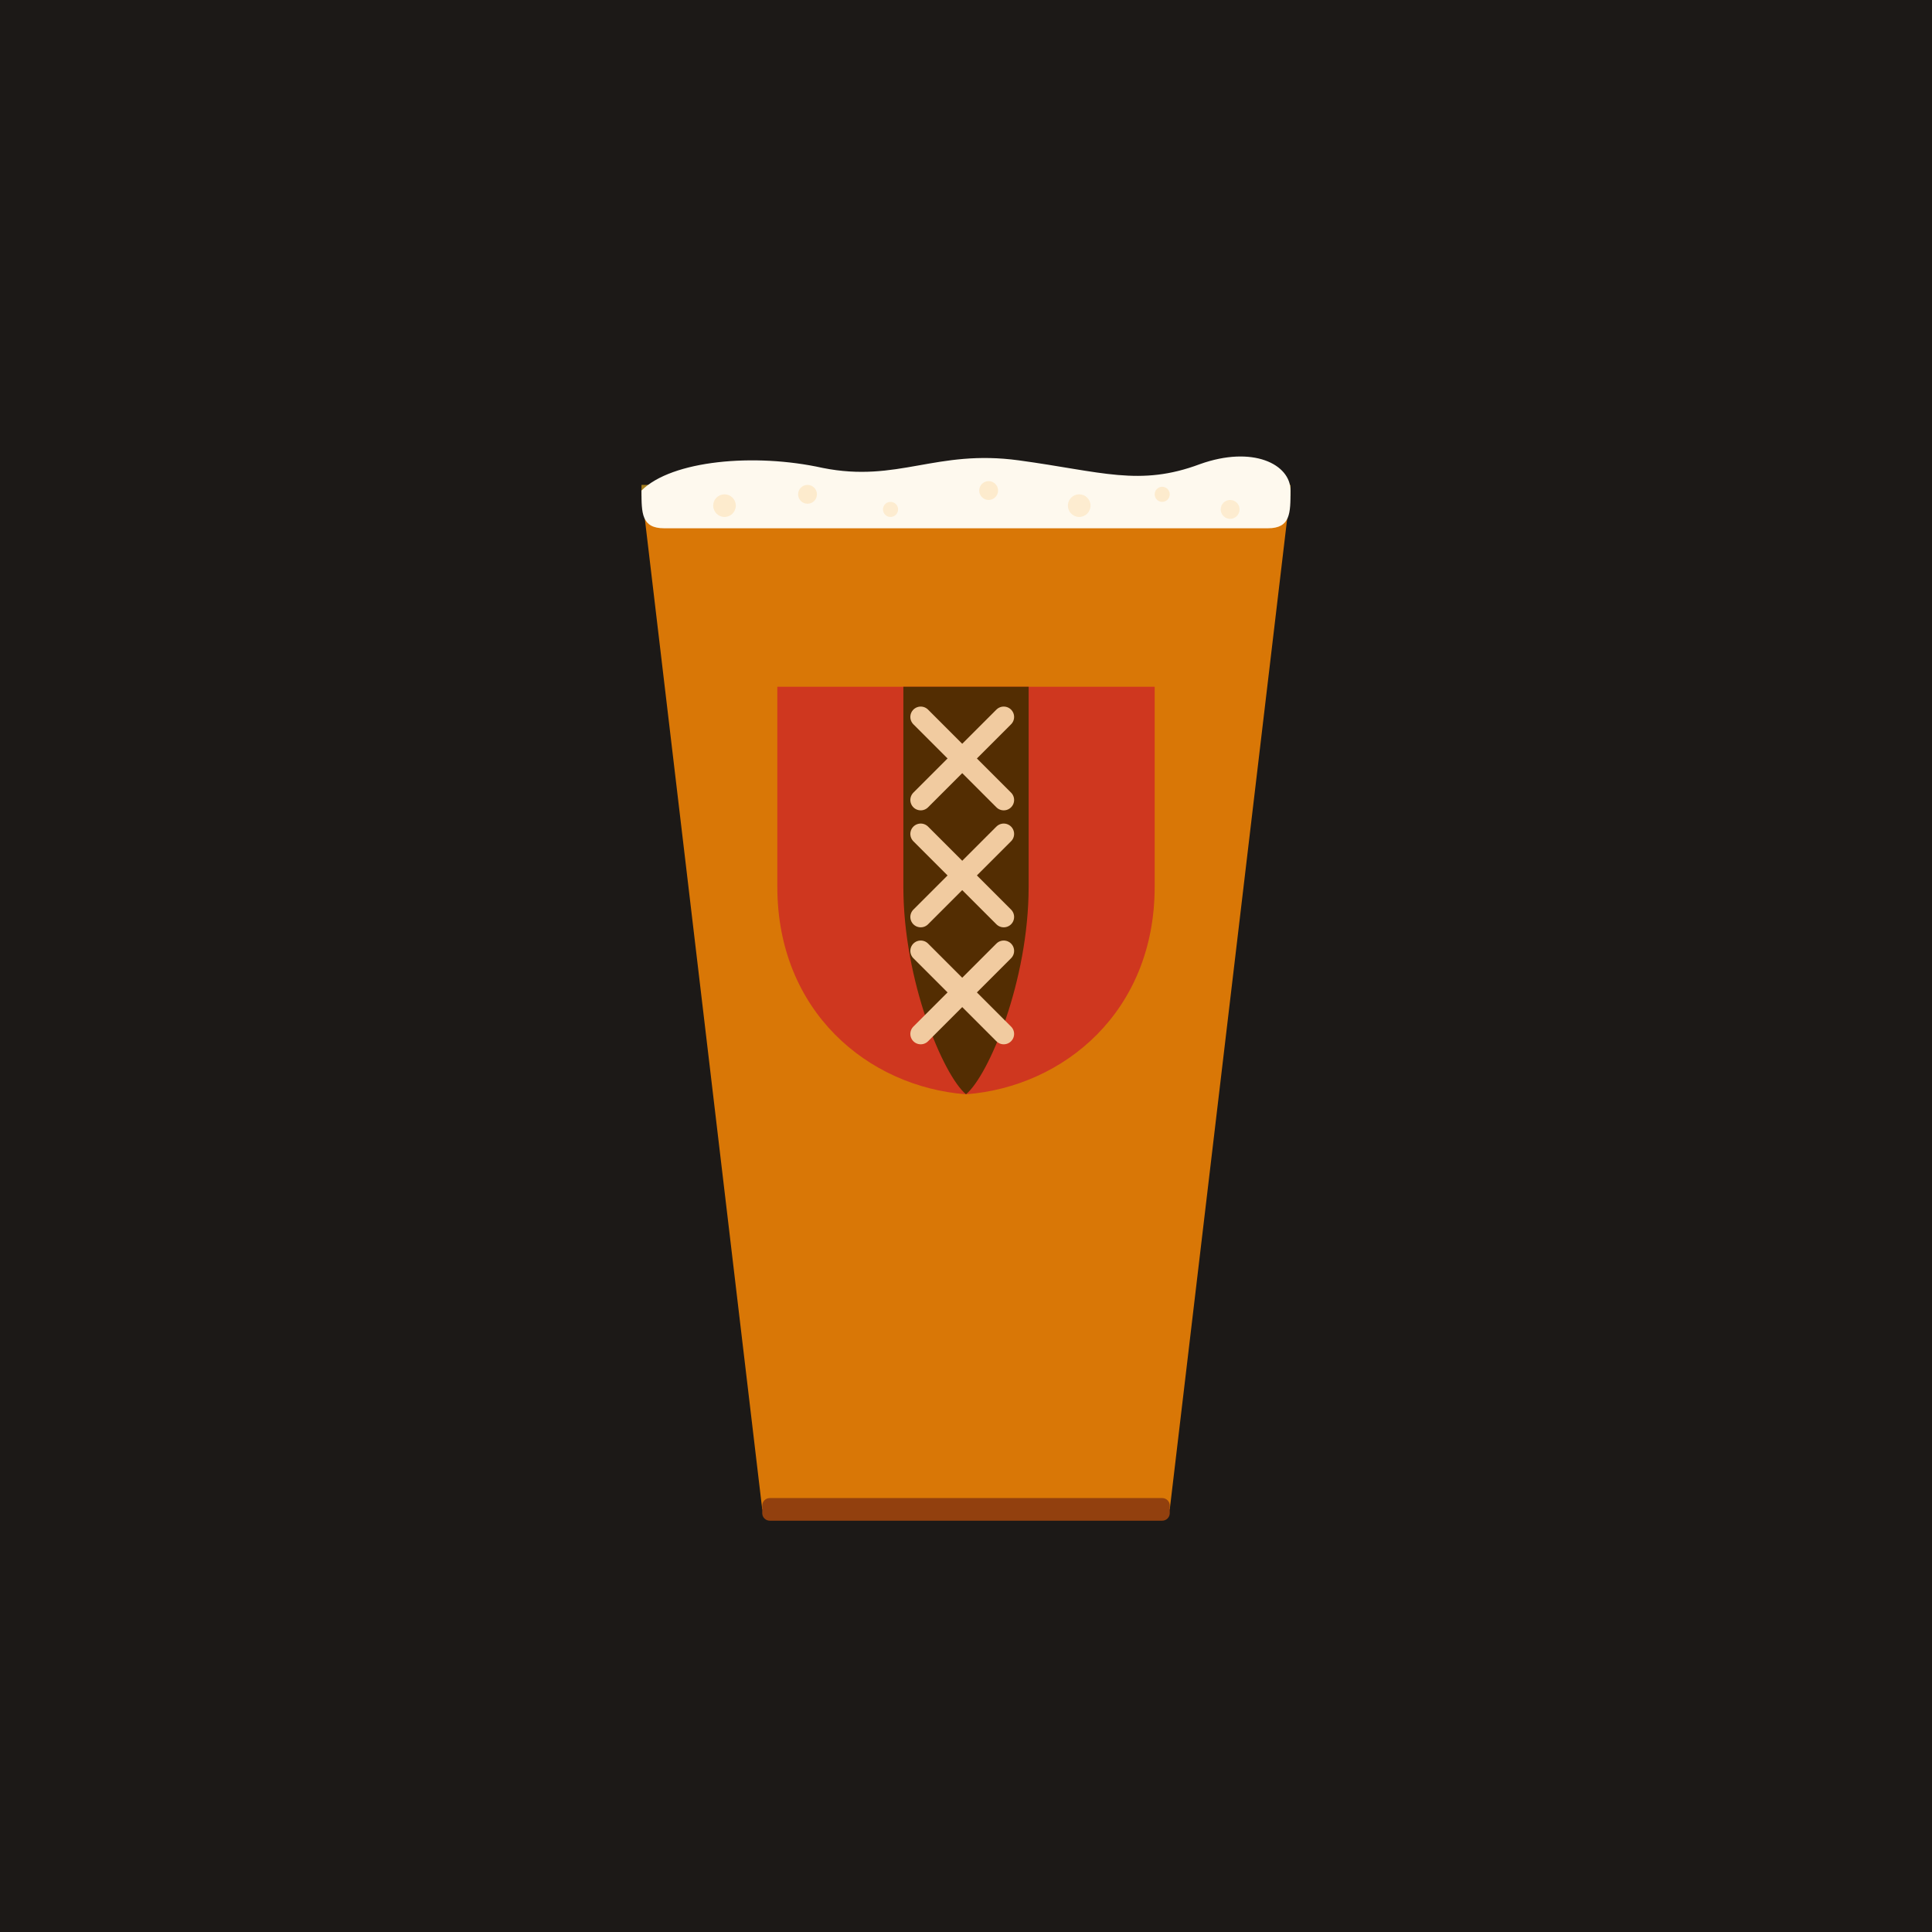
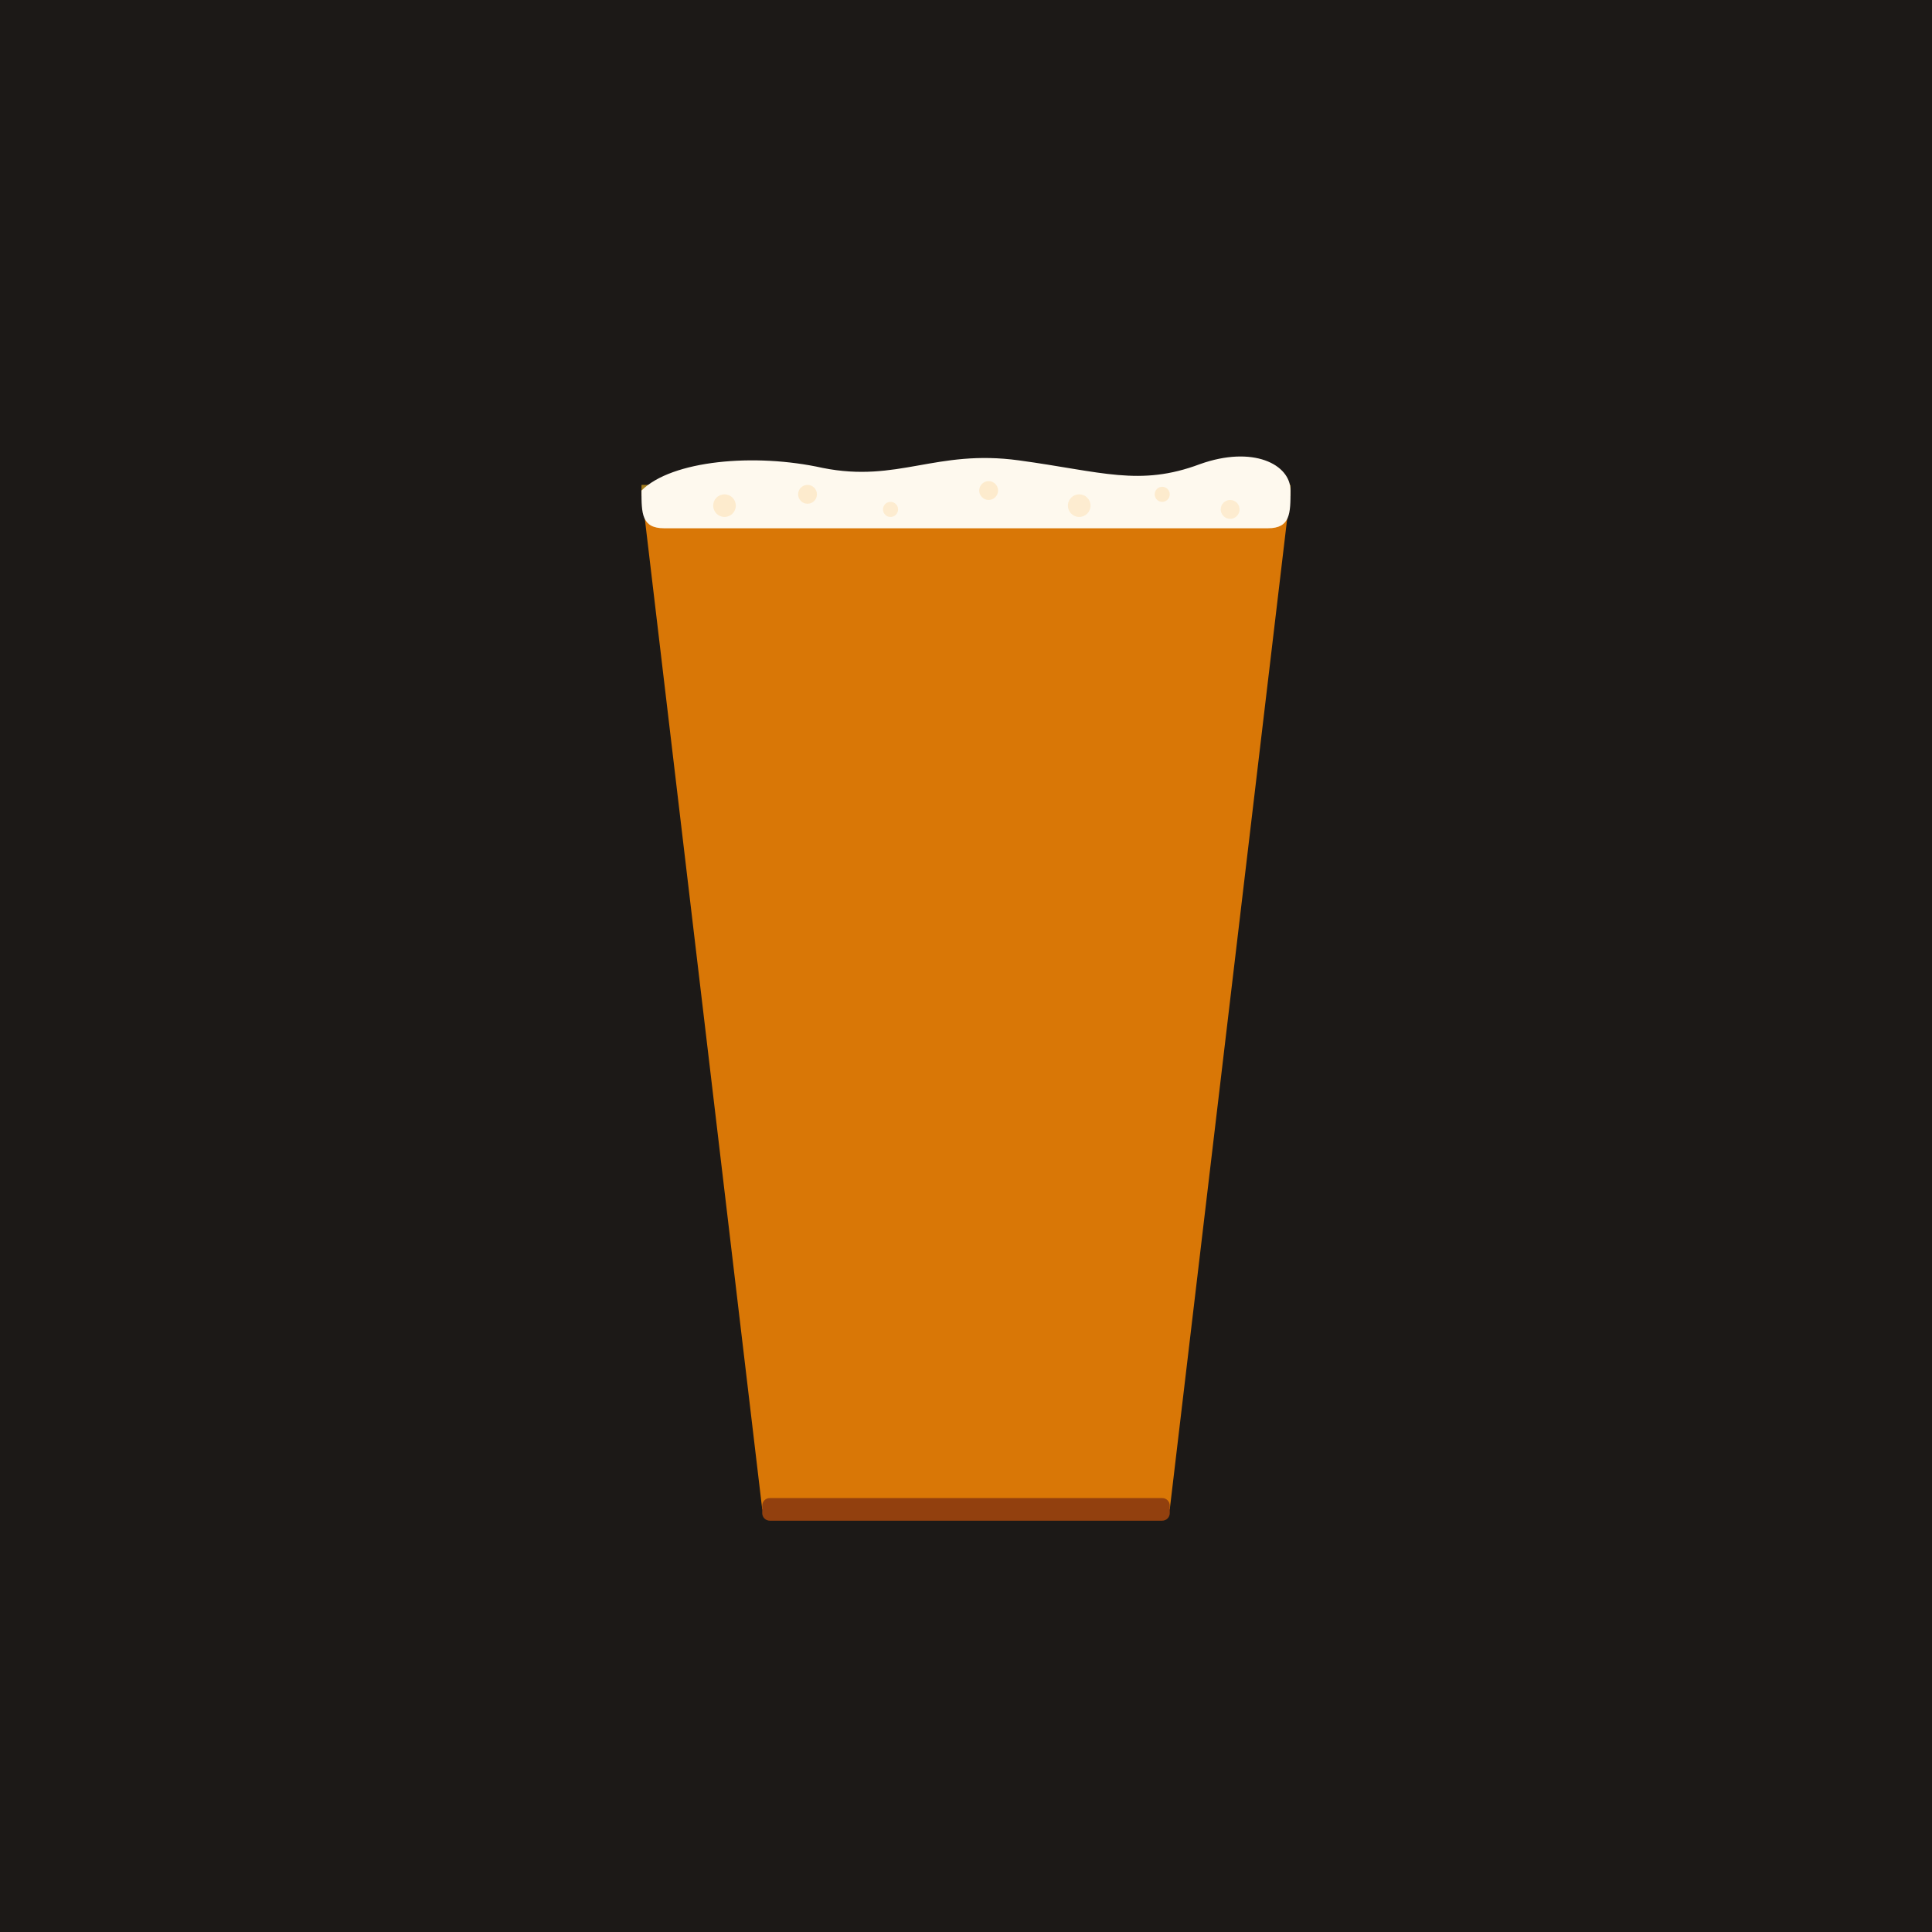
<svg xmlns="http://www.w3.org/2000/svg" viewBox="0 0 512 512" width="512" height="512">
  <rect width="512" height="512" fill="#1c1917" />
  <path d="M 170,130 L 342,130 L 310,400 L 202,400 Z" fill="#d97706" />
  <rect x="202" y="397" width="108" height="6" rx="2" fill="#92400e" />
  <line x1="170" y1="130" x2="342" y2="130" stroke="#fbbf24" stroke-width="3" stroke-opacity="0.6" />
  <path d="M 176,140            C 170,140 170,136 170,130            C 178,122 200,120 218,124            C 238,128 248,119 270,122            C 292,125 302,129 318,123            C 332,118 342,123 342,130            C 342,136 342,140 336,140            Z" fill="#fef9ee" />
  <circle cx="192" cy="134" r="3" fill="#fde9c8" opacity="0.85" />
  <circle cx="214" cy="131" r="2.5" fill="#fde9c8" opacity="0.85" />
  <circle cx="236" cy="135" r="2" fill="#fde9c8" opacity="0.8" />
  <circle cx="262" cy="130" r="2.5" fill="#fde9c8" opacity="0.85" />
  <circle cx="286" cy="134" r="3" fill="#fde9c8" opacity="0.8" />
  <circle cx="308" cy="131" r="2" fill="#fde9c8" opacity="0.85" />
  <circle cx="326" cy="135" r="2.5" fill="#fde9c8" opacity="0.8" />
-   <g opacity="0.62">
-     <path d="M 206,182 L 306,182 L 306,235              C 306,268 282,288 256,290              C 230,288 206,268 206,235 Z" fill="#c8102e" />
-     <path d="M 239.4,182 L 272.6,182 L 272.6,235              C 272.6,260 262,285 256,290              C 250,285 239.4,260 239.4,235 Z" fill="#000000" />
-     <line x1="244" y1="190" x2="266" y2="212" stroke="#ffffff" stroke-width="5.5" stroke-linecap="round" />
-     <line x1="266" y1="190" x2="244" y2="212" stroke="#ffffff" stroke-width="5.5" stroke-linecap="round" />
-     <line x1="244" y1="221" x2="266" y2="243" stroke="#ffffff" stroke-width="5.5" stroke-linecap="round" />
-     <line x1="266" y1="221" x2="244" y2="243" stroke="#ffffff" stroke-width="5.5" stroke-linecap="round" />
-     <line x1="244" y1="252" x2="266" y2="274" stroke="#ffffff" stroke-width="5.5" stroke-linecap="round" />
-     <line x1="266" y1="252" x2="244" y2="274" stroke="#ffffff" stroke-width="5.5" stroke-linecap="round" />
-   </g>
</svg>
